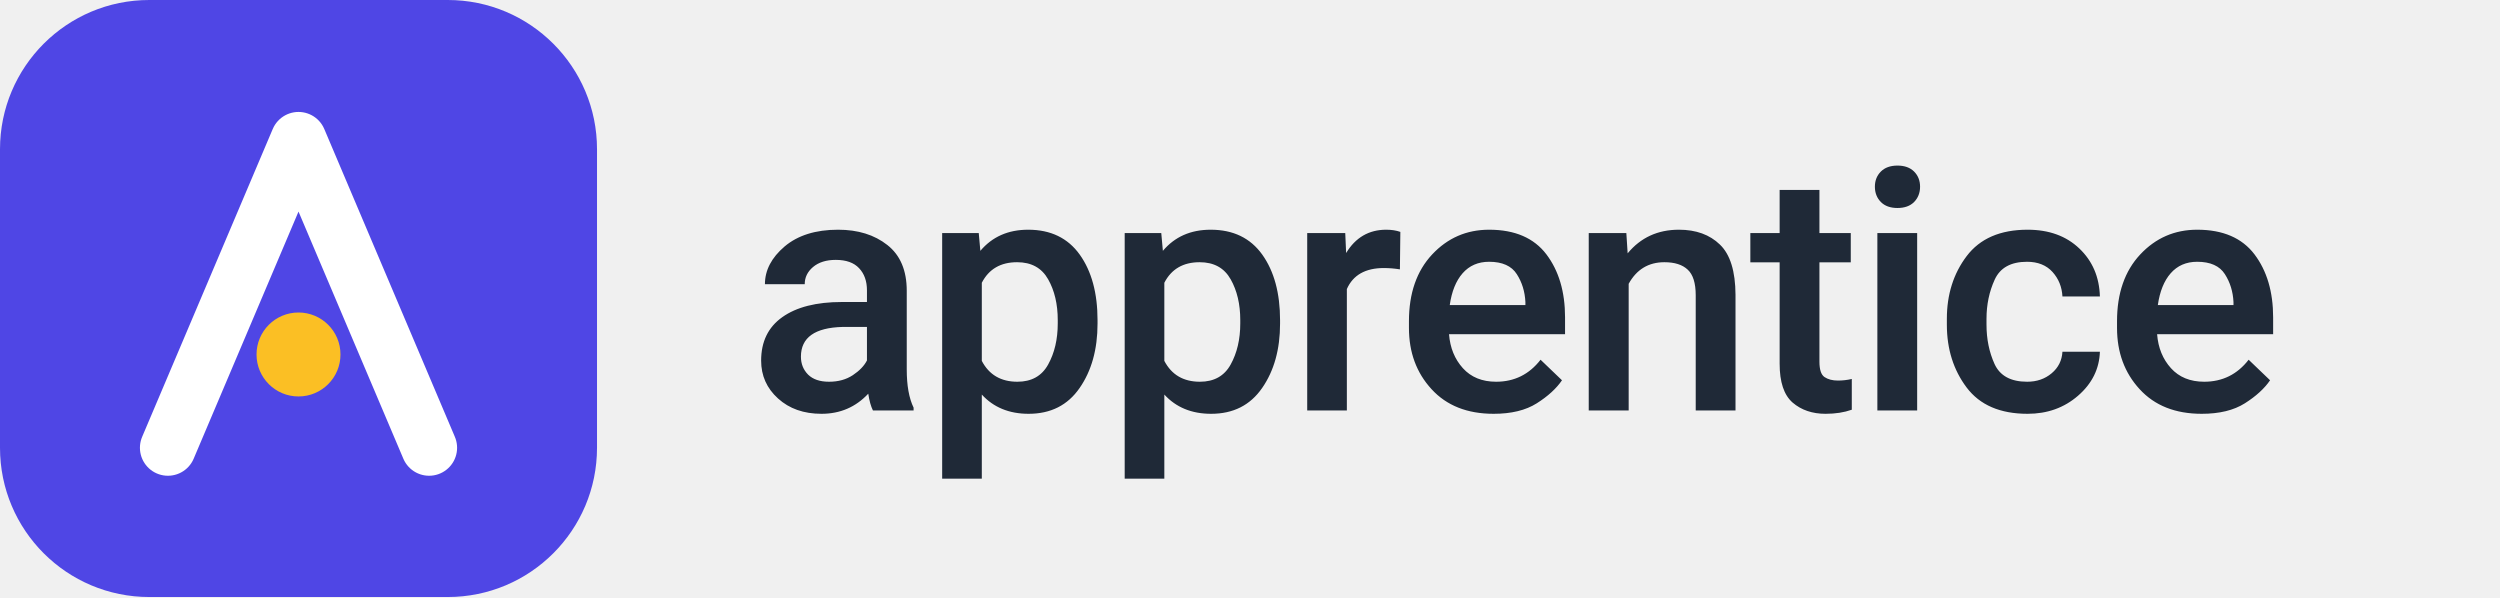
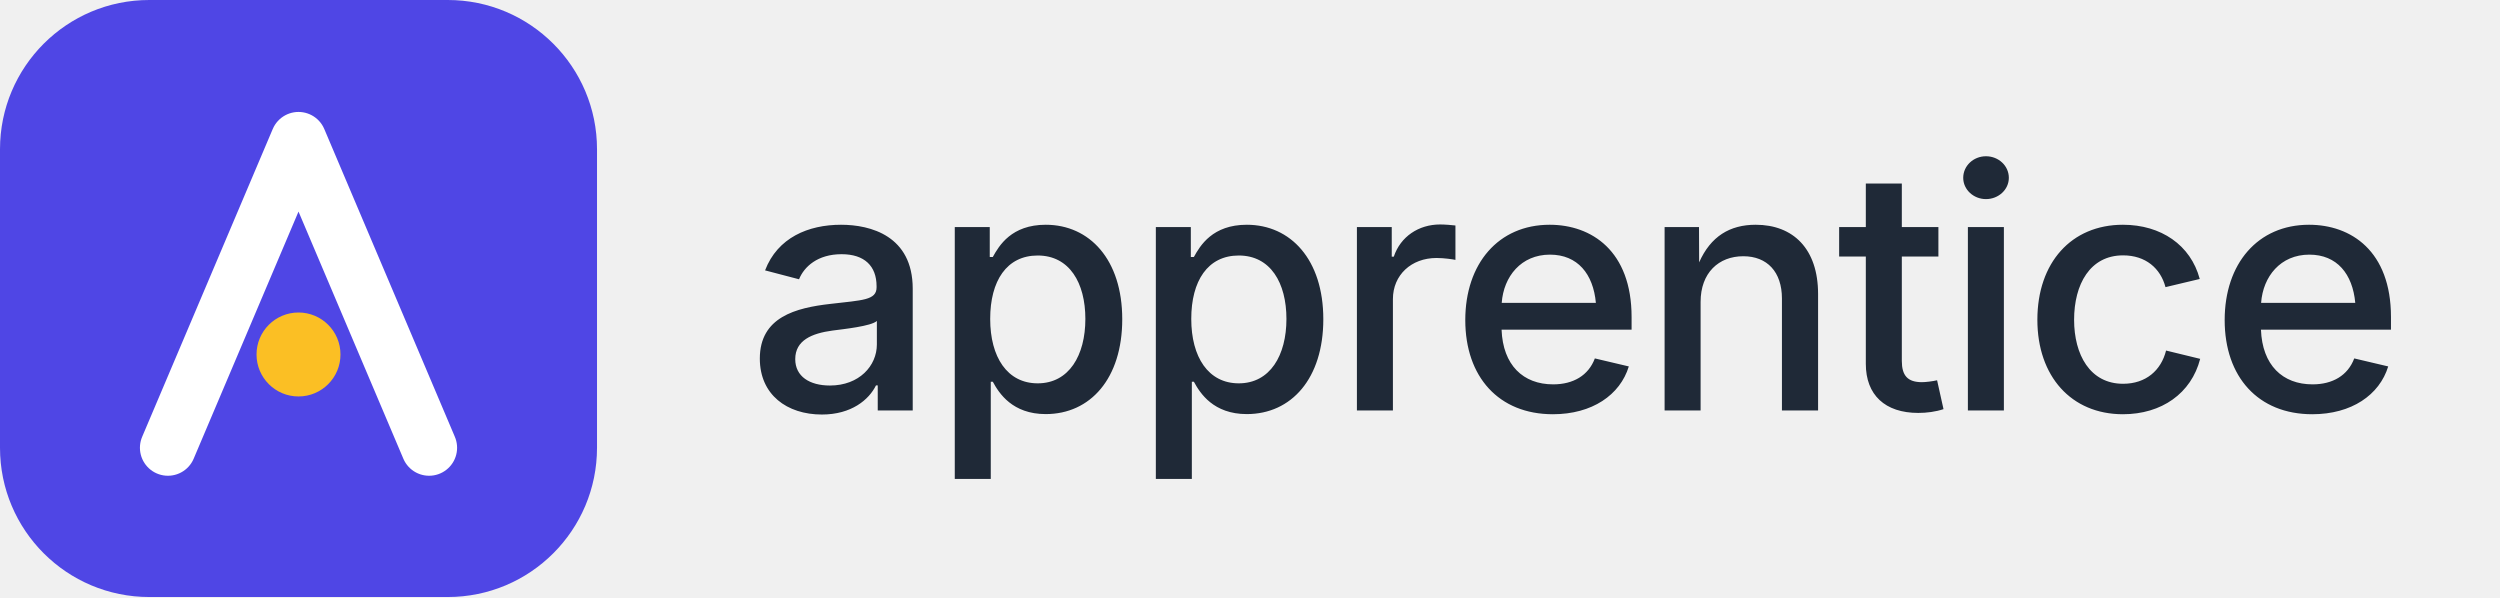
<svg xmlns="http://www.w3.org/2000/svg" viewBox="0 0 268 64" role="img" aria-label="Apprentice">
  <rect width="64" height="64" rx="16" fill="#4F46E5" />
  <path d="M18 48 L32 15 L46 48" fill="none" stroke="#fff" stroke-width="6" stroke-linecap="round" stroke-linejoin="round" />
  <circle cx="32" cy="38" r="4.5" fill="#FBBF24" />
-   <text x="80" y="44" fill="#1F2937" font-family="system-ui, -apple-system, 'Segoe UI', Roboto, 'Helvetica Neue', Arial, sans-serif" font-size="36" font-weight="500" letter-spacing="-0.7">apprentice</text>
+   <text x="80" y="44" fill="#1F2937" font-family="Inter, 'Inter Variable', system-ui, -apple-system, 'Segoe UI', Roboto, 'Helvetica Neue', Arial, sans-serif" font-size="36" font-weight="500" letter-spacing="-0.7">apprentice</text>
</svg>
